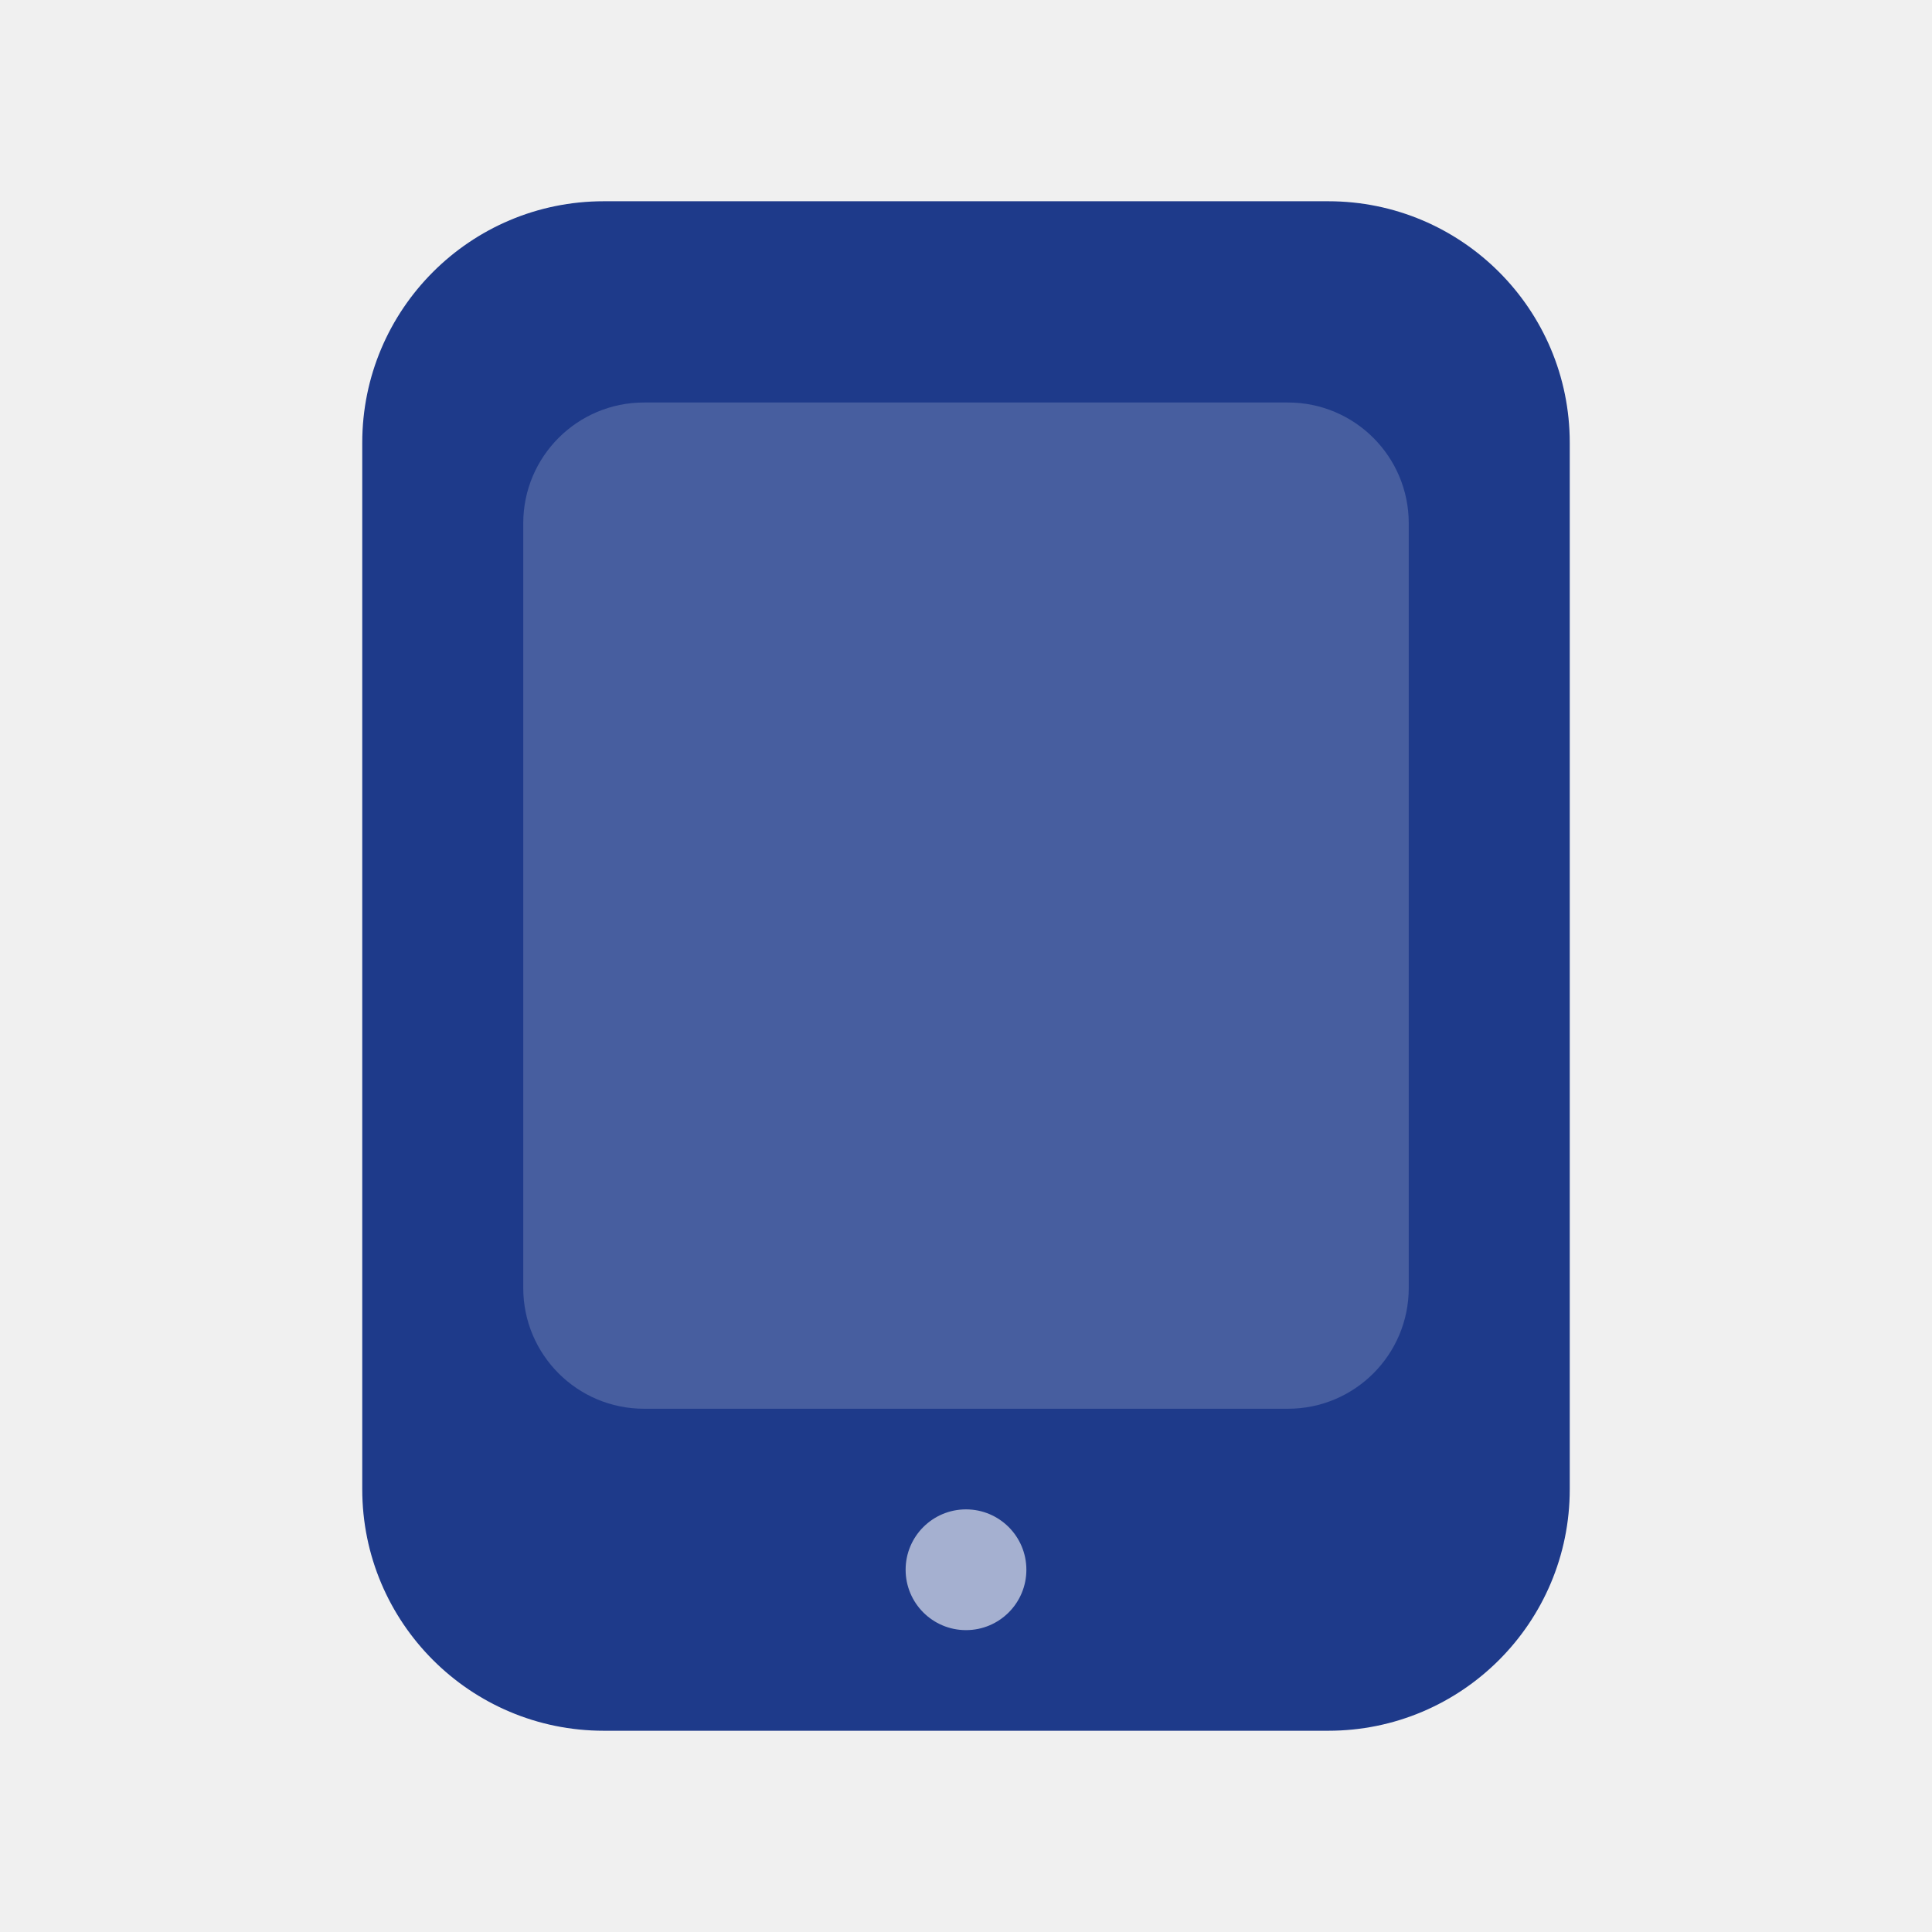
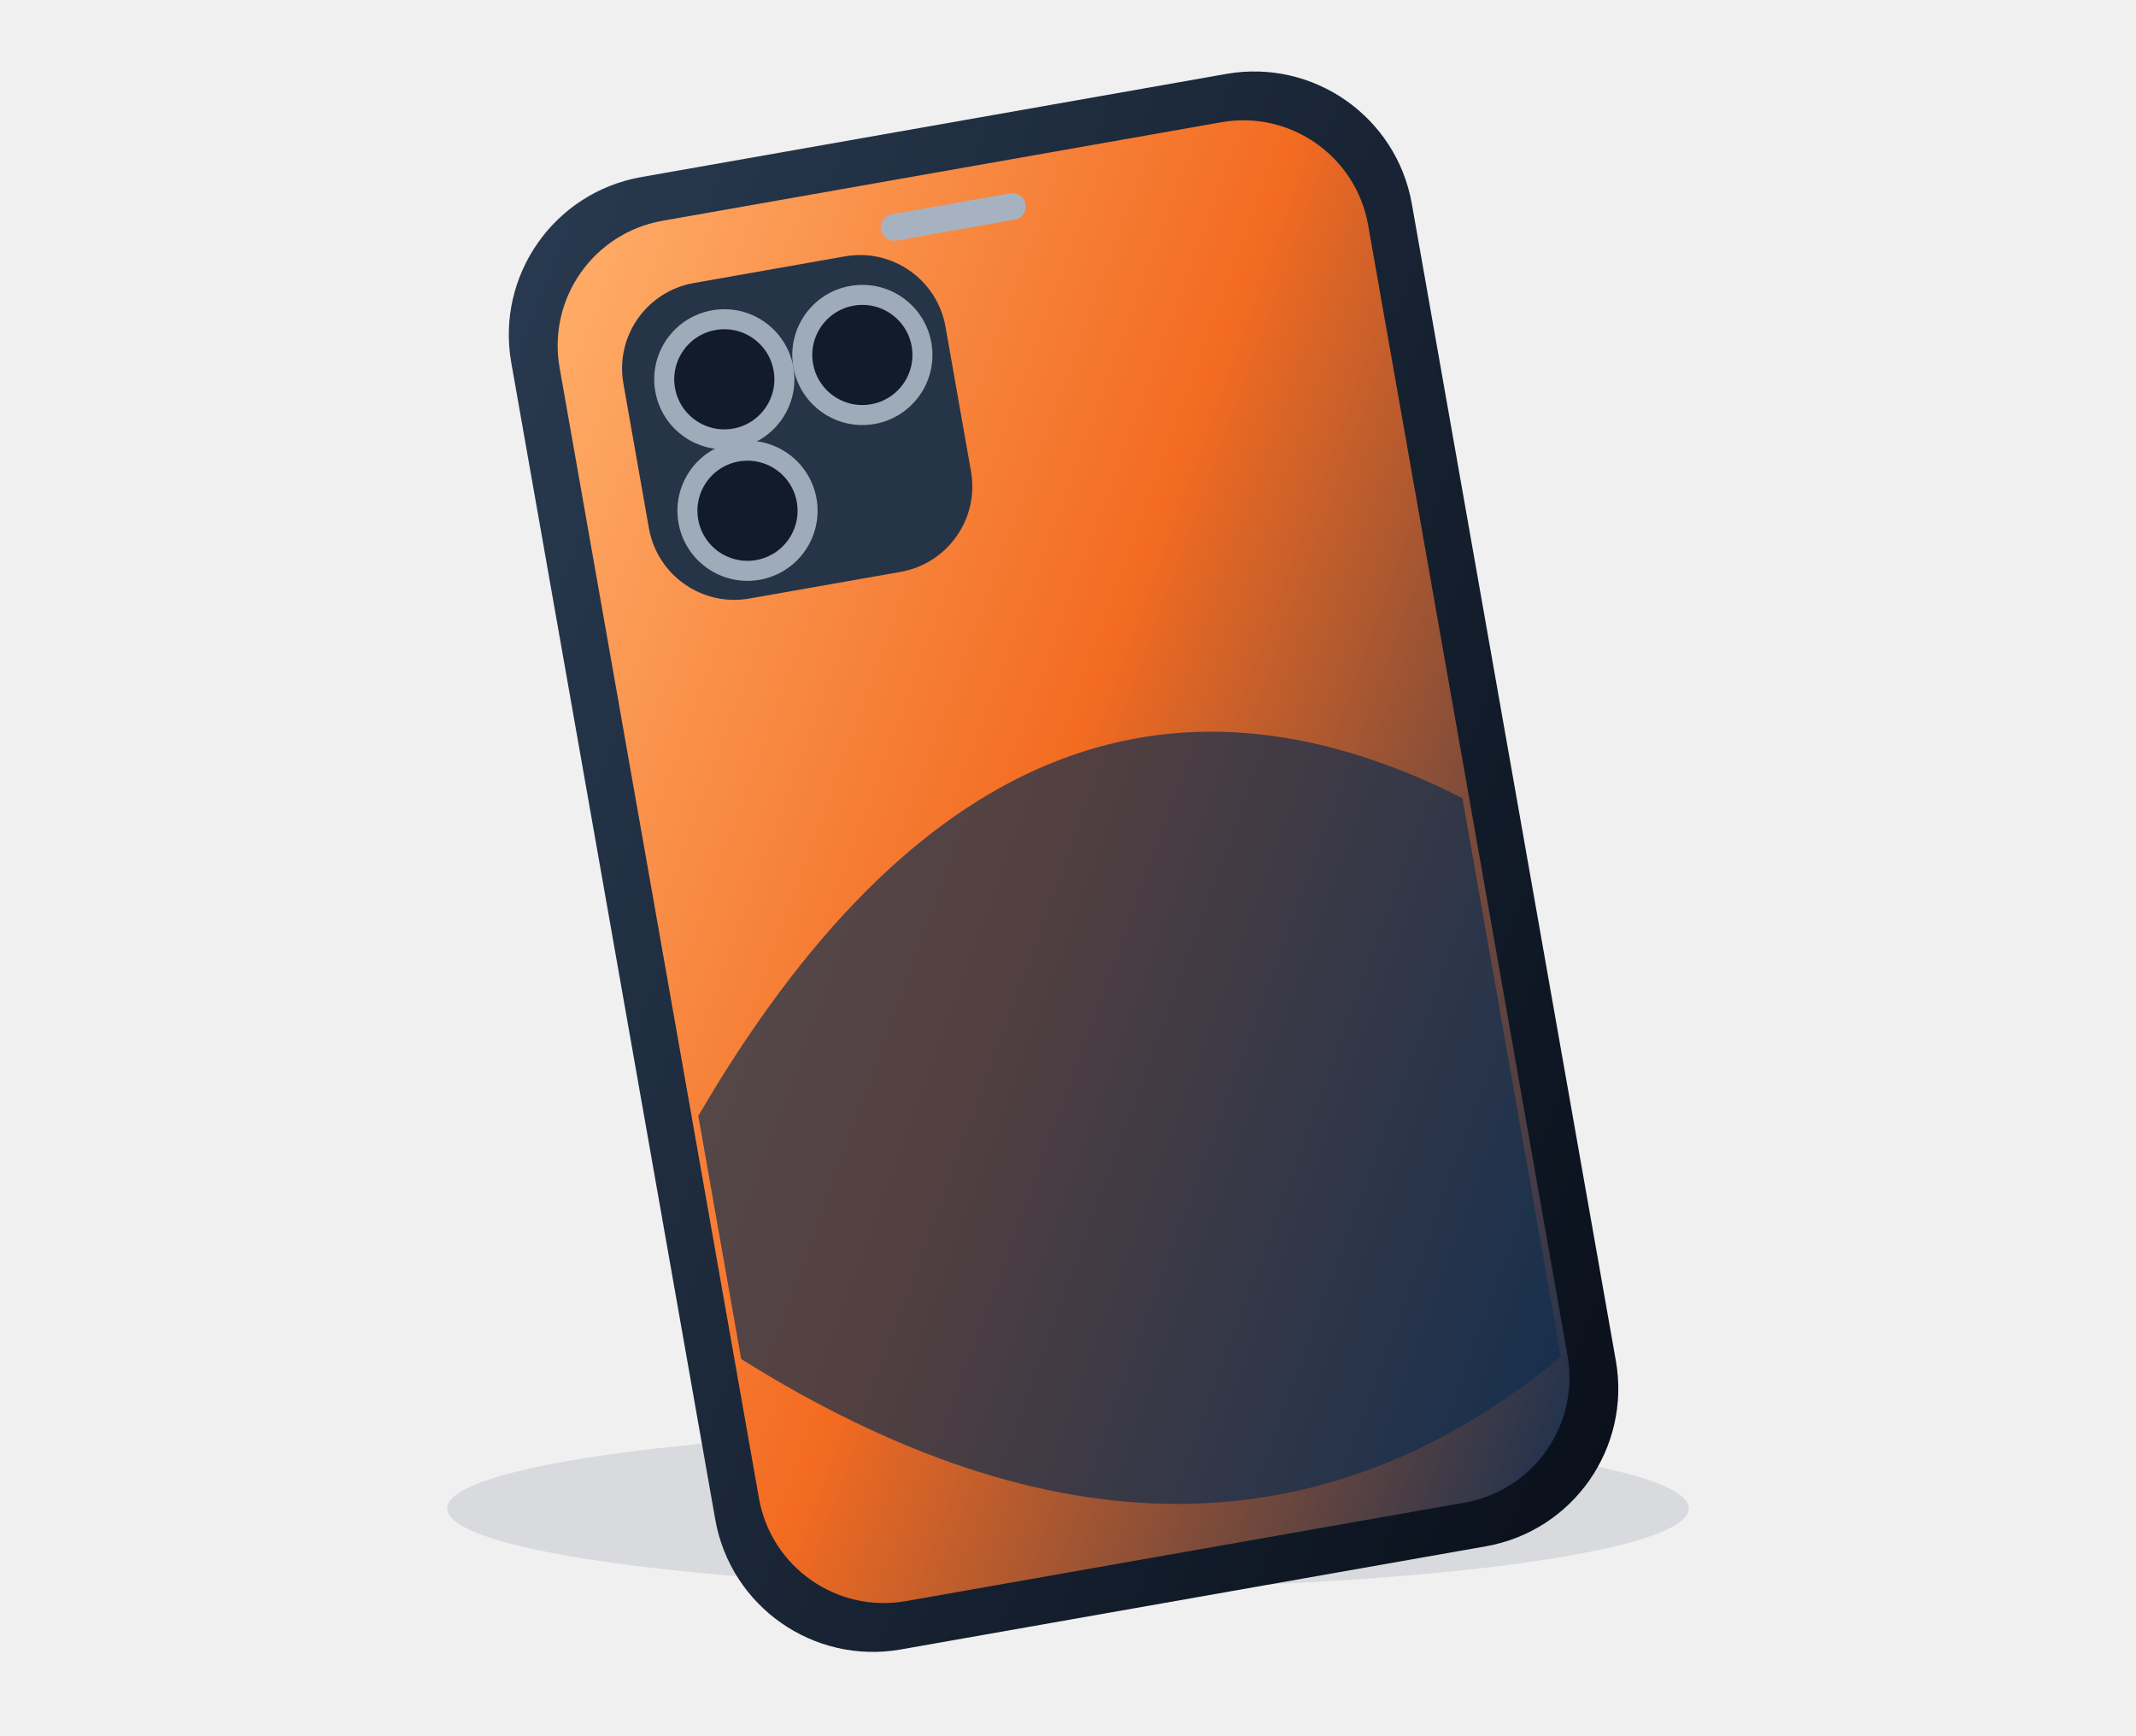
- <svg xmlns="http://www.w3.org/2000/svg" viewBox="0 0 96 96">
-   <rect x="18" y="10" width="60" height="76" rx="12" fill="#1e3a8a" />
-   <rect x="26" y="20" width="44" height="50" rx="6" fill="#fff" opacity=".18" />
-   <circle cx="48" cy="78" r="3" fill="#fff" opacity=".6" />
+ <svg xmlns="http://www.w3.org/2000/svg" viewBox="0 0 320 260">
+   <defs>
+     <linearGradient id="g" x1="0" y1="0" x2="1" y2="1">
+       <stop stop-color="#ffb06c" />
+       <stop offset=".48" stop-color="#f36b21" />
+       <stop offset="1" stop-color="#152f50" />
+     </linearGradient>
+     <linearGradient id="m" x1="0" y1="0" x2="1" y2="1">
+       <stop stop-color="#293b51" />
+       <stop offset="1" stop-color="#090f1a" />
+     </linearGradient>
+   </defs>
+   <ellipse cx="160" cy="226" rx="93" ry="12" fill="#182c441c" />
+   <g transform="rotate(-10 160 130)">
+     <rect x="91" y="17" width="137" height="224" rx="24" fill="url(#m)" />
+     <rect x="98" y="24" width="123" height="210" rx="19" fill="url(#g)" />
+     <path d="M99 157 Q160 85 220 130 V215 Q160 249 99 194Z" fill="#102e4e" opacity=".7" />
+     <rect x="107" y="34" width="49" height="48" rx="13" fill="#263448" />
+     <circle cx="122" cy="49" r="9" fill="#111b2a" stroke="#9eabb9" stroke-width="3" />
+     <circle cx="143" cy="49" r="9" fill="#111b2a" stroke="#9eabb9" stroke-width="3" />
+     <circle cx="122" cy="69" r="9" fill="#111b2a" stroke="#9eabb9" stroke-width="3" />
+     <rect x="149" y="29" width="22" height="4" rx="2" fill="#a7b2c0" />
+   </g>
</svg>
